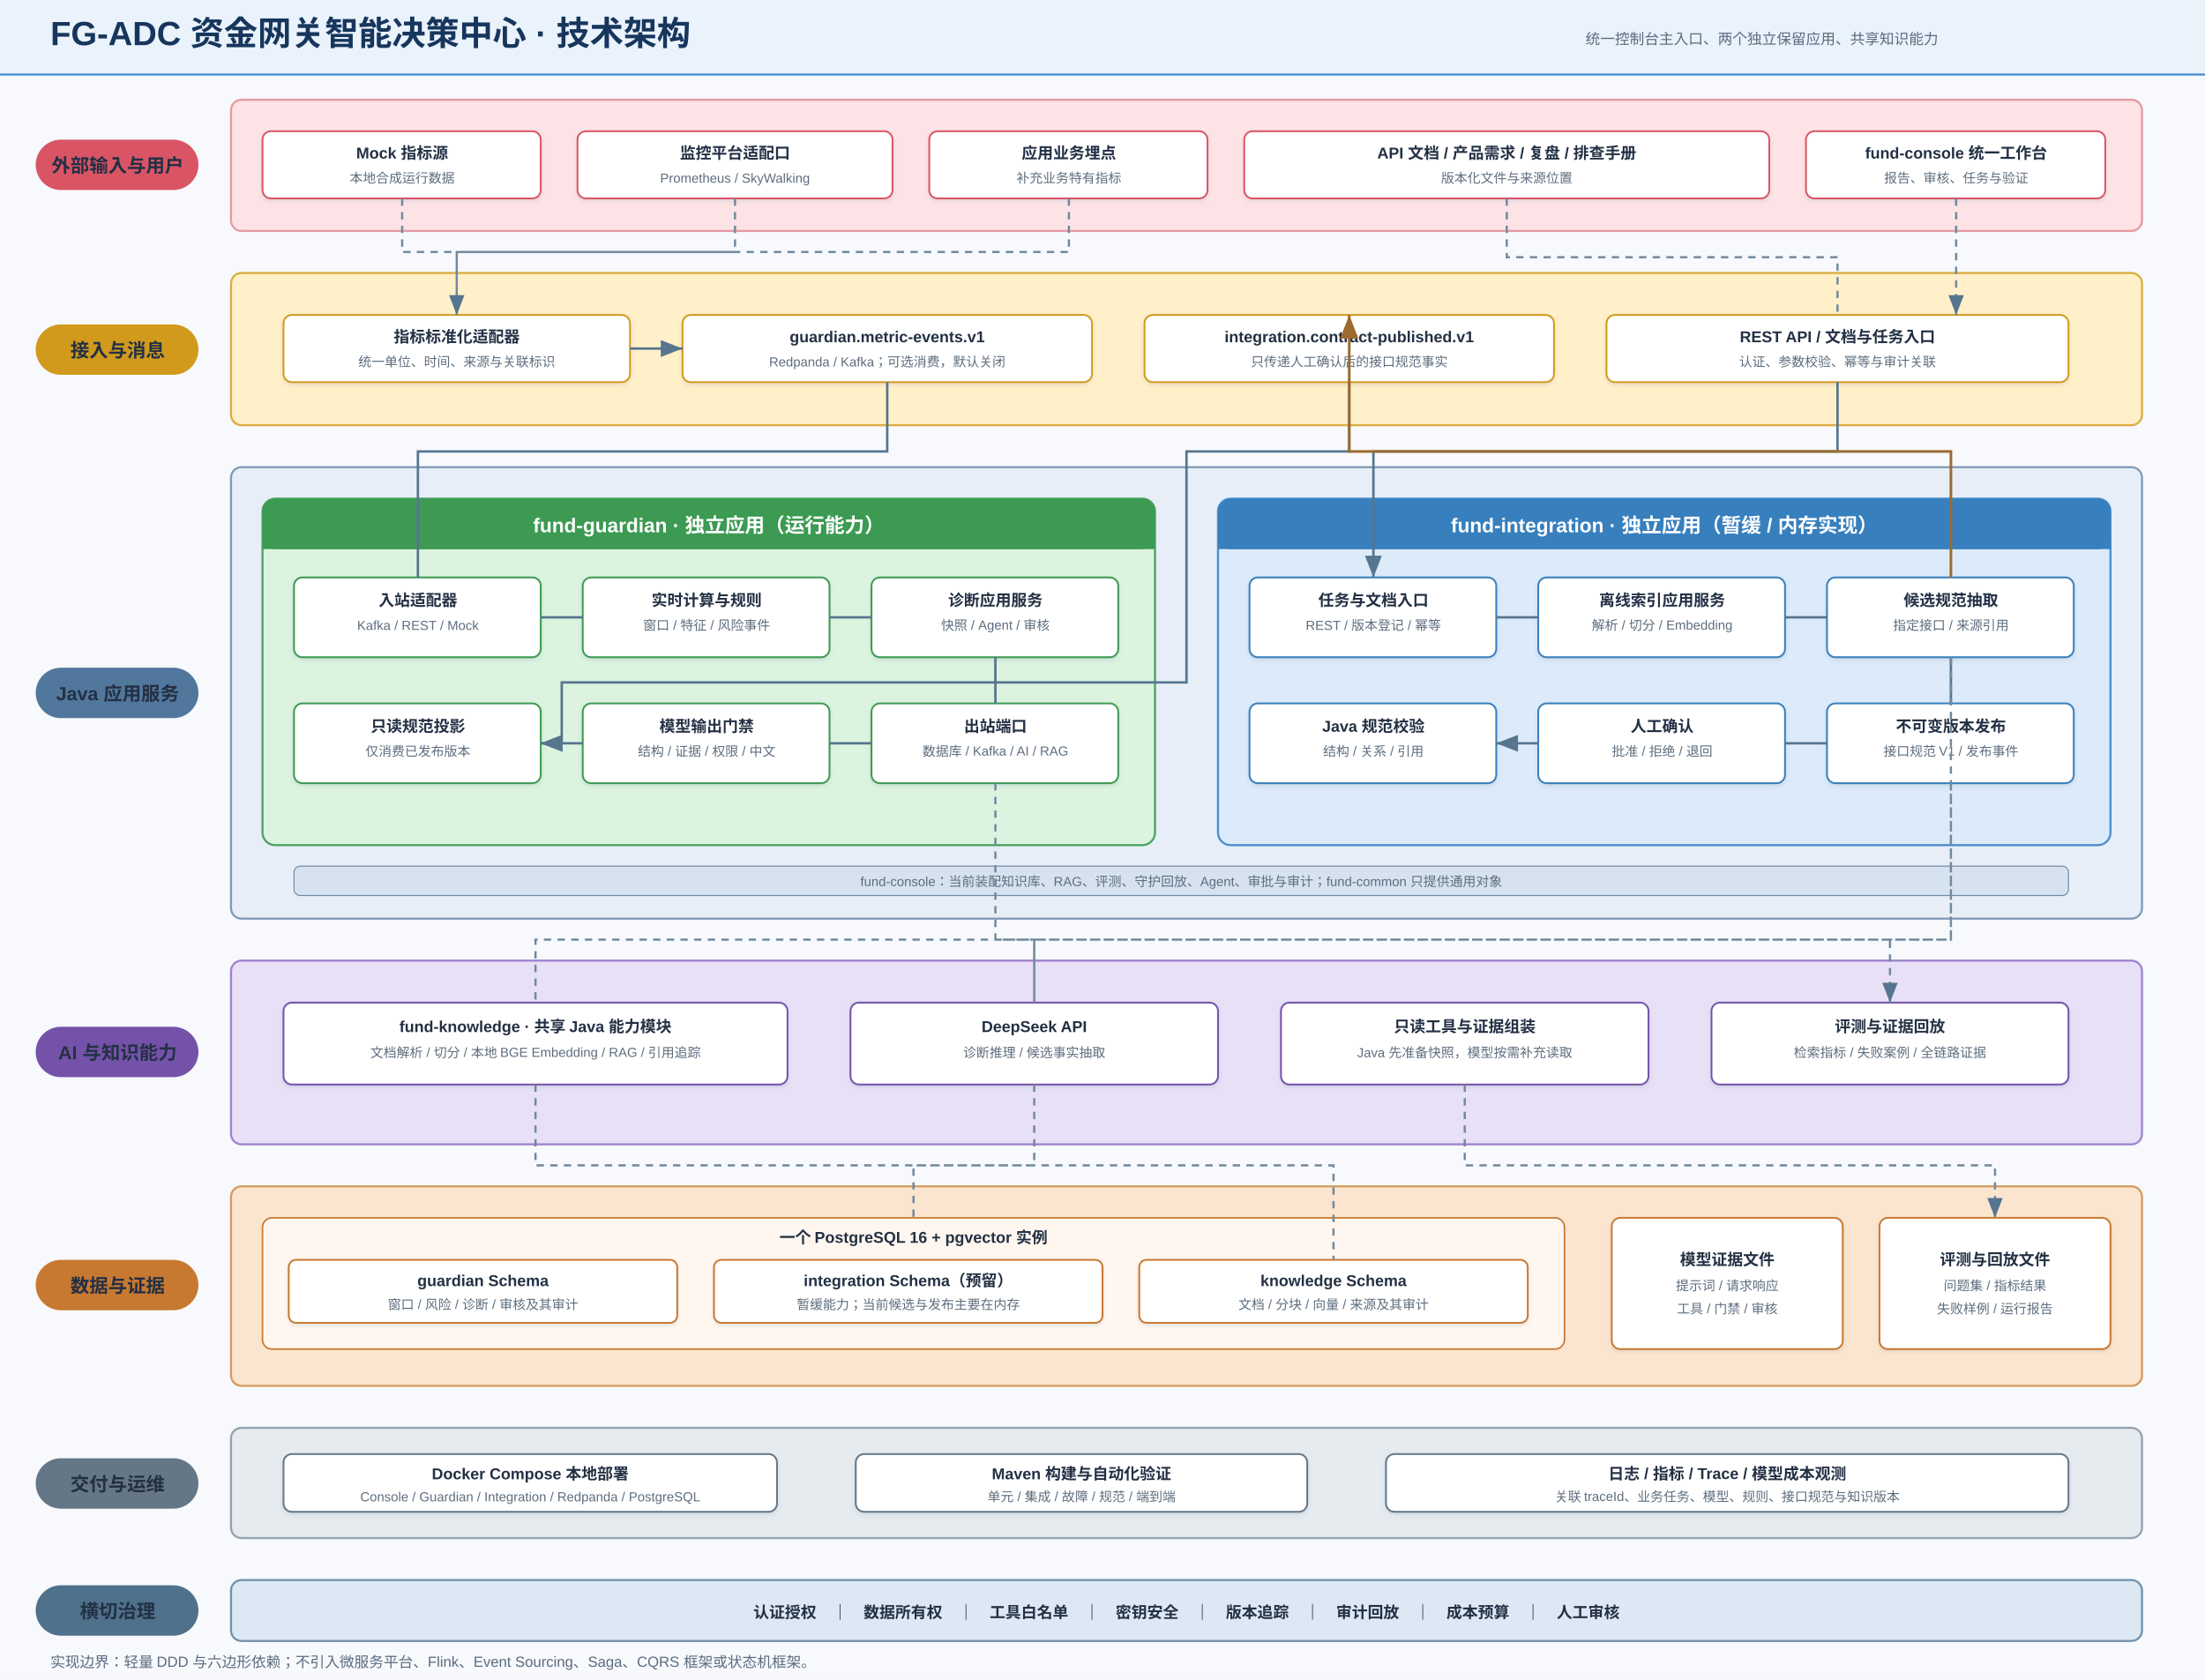
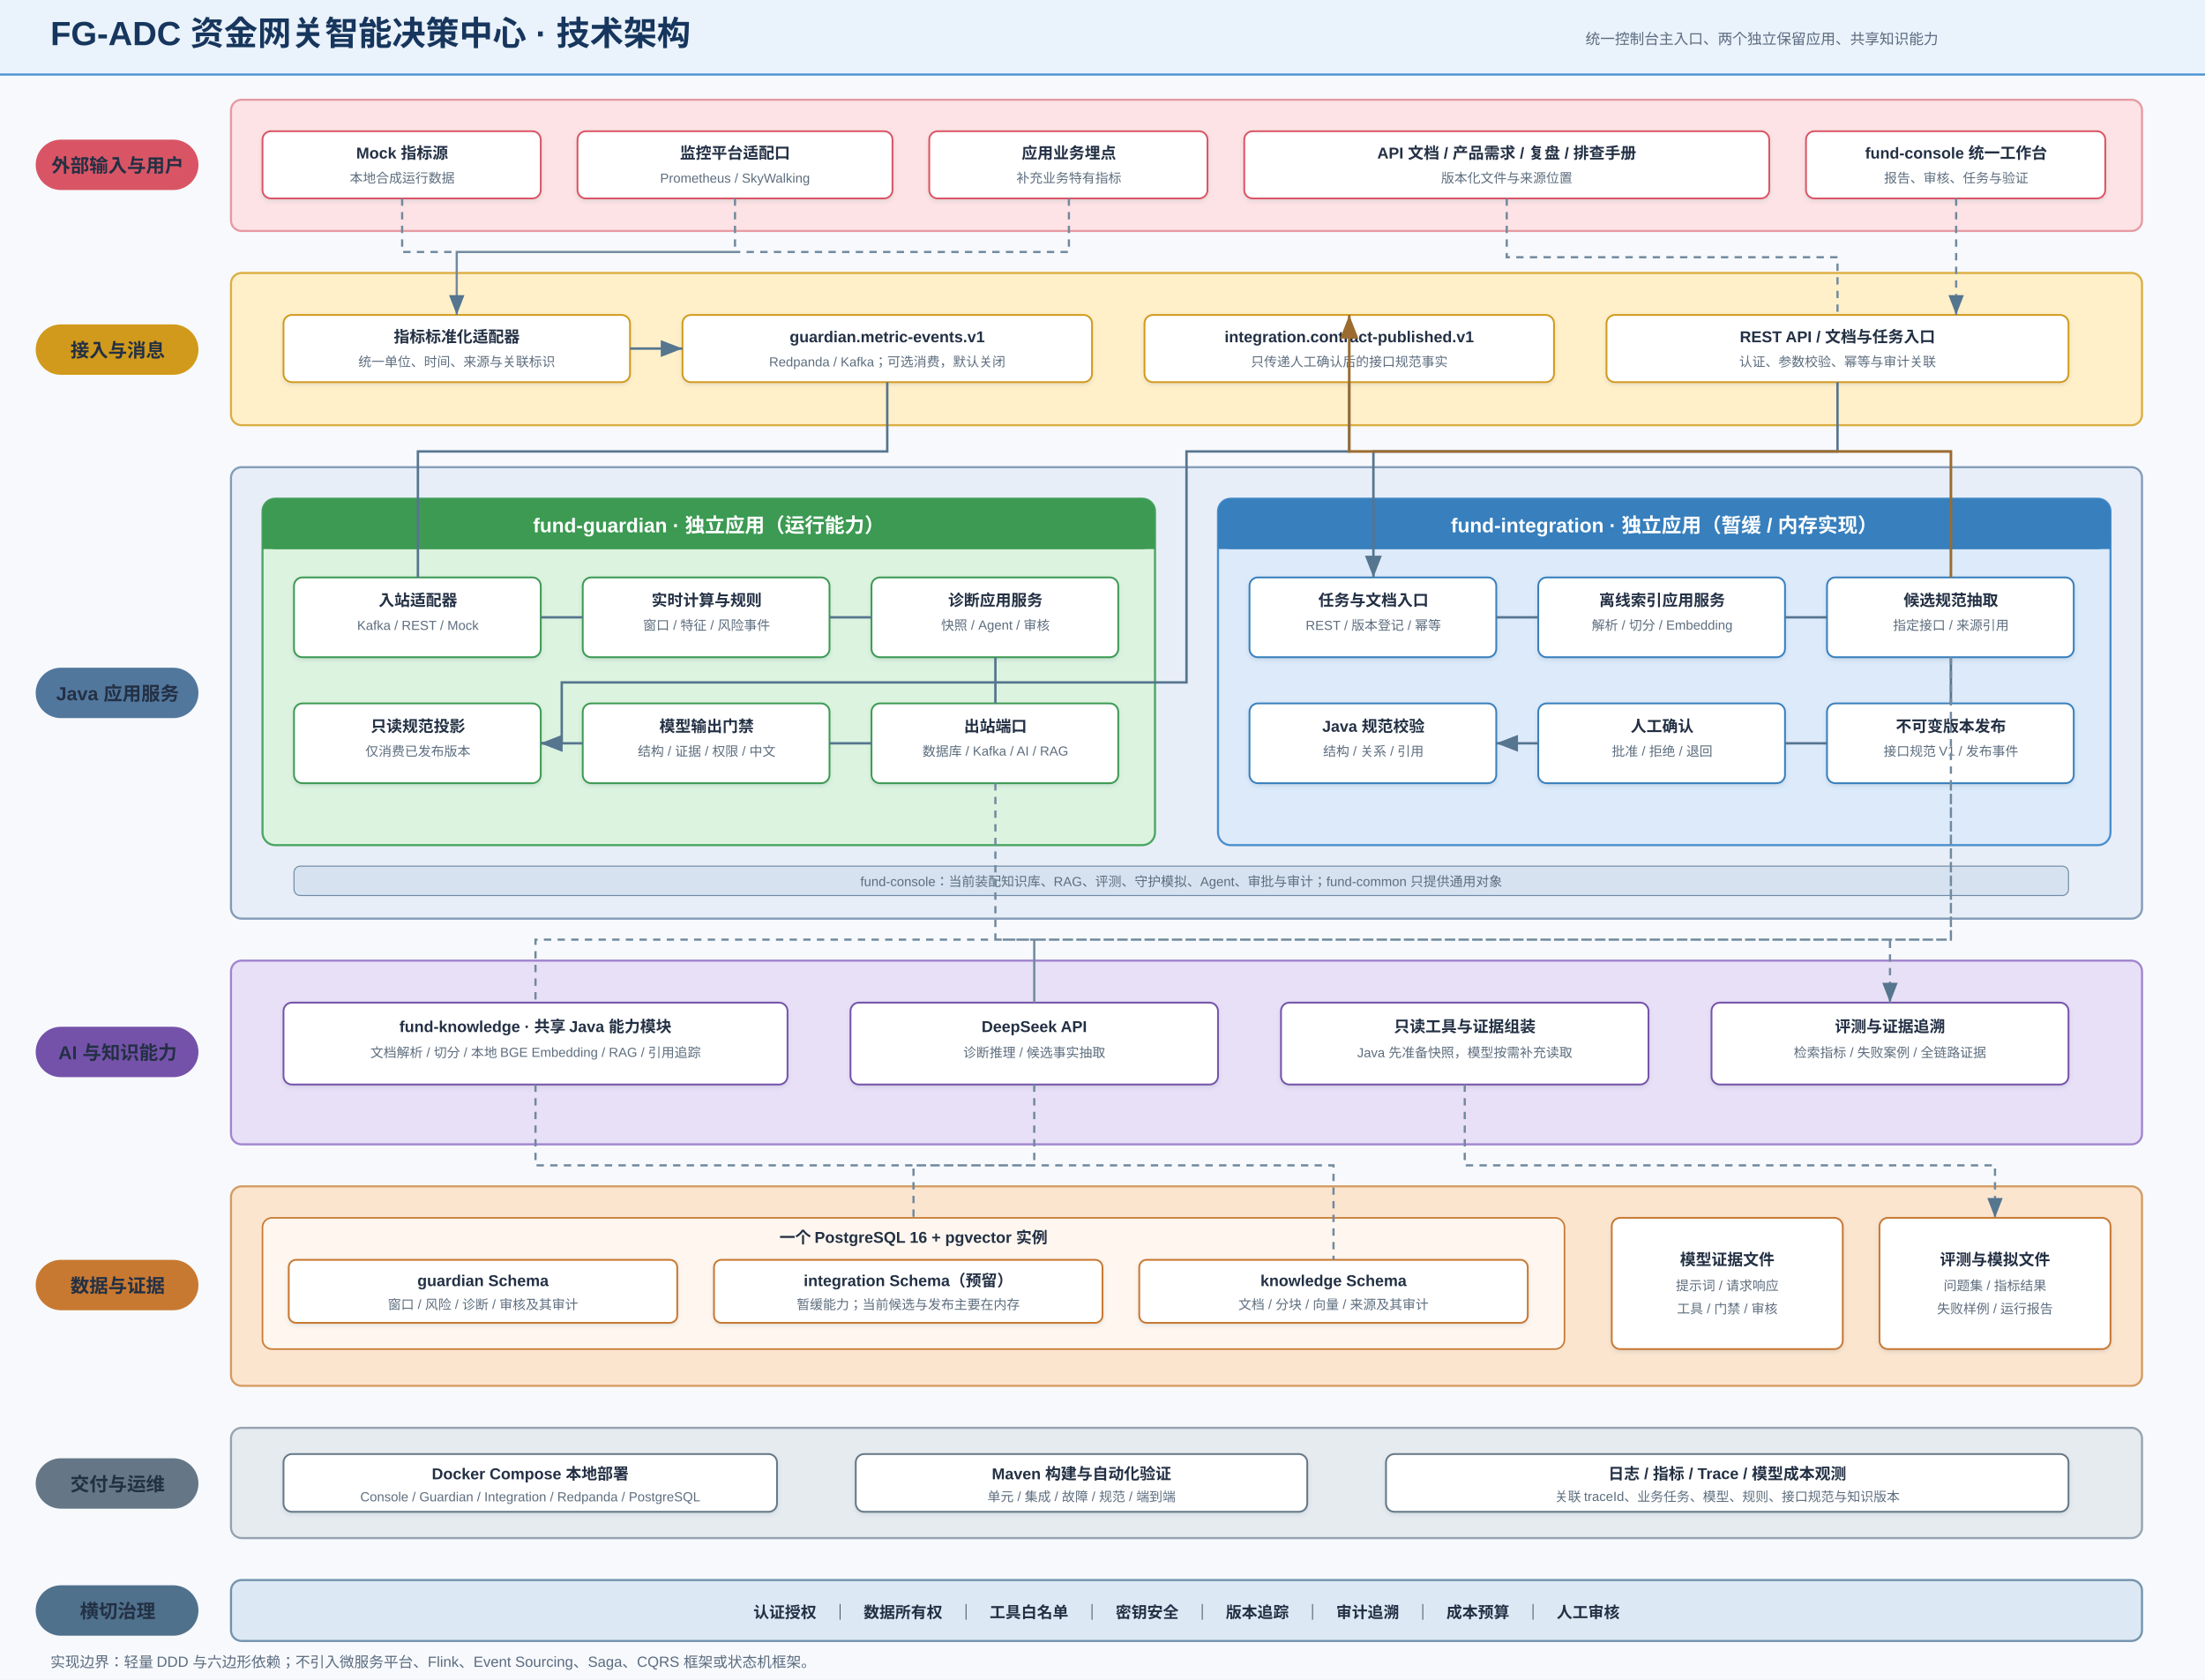
<svg xmlns="http://www.w3.org/2000/svg" width="2100" height="1600" viewBox="0 0 2100 1600">
  <defs>
    <style>
      text{font-family:Arial,'PingFang SC','Microsoft YaHei',sans-serif;fill:#233044}.title{font-size:32px;font-weight:700;fill:#17365d}.subtitle{font-size:14px;fill:#5b6b7f}.layerTitle{font-size:18px;font-weight:700}.domainTitle{font-size:19px;font-weight:700;fill:#fff}.cardTitle{font-size:15px;font-weight:700}.cardNote{font-size:12.5px;fill:#5d6d7e}.band{stroke-width:2}.card{fill:#fff;stroke-width:1.7;filter:url(#shadow)}.flow{stroke:#56758f;stroke-width:2.3;fill:none;marker-end:url(#arrow)}.dash{stroke:#71899e;stroke-width:2.1;stroke-dasharray:7 6;fill:none;marker-end:url(#arrow)}.event{stroke:#9b6b2f;stroke-width:2.5;fill:none;marker-end:url(#arrowGold)}
    </style>
    <filter id="shadow" x="-10%" y="-20%" width="120%" height="150%">
      <feDropShadow dx="0" dy="2" stdDeviation="2" flood-color="#55708a" flood-opacity=".15" />
    </filter>
    <marker id="arrow" markerWidth="10" markerHeight="10" refX="9" refY="3.5" orient="auto">
      <path d="M0,0L0,7L9,3.5z" fill="#56758f" />
    </marker>
    <marker id="arrowGold" markerWidth="10" markerHeight="10" refX="9" refY="3.5" orient="auto">
      <path d="M0,0L0,7L9,3.5z" fill="#9b6b2f" />
    </marker>
  </defs>
  <rect width="2100" height="1600" fill="#f7f9fc" />
  <rect width="2100" height="72" fill="#eaf2fb" />
  <rect y="70" width="2100" height="2" fill="#4b91d1" />
  <text x="48" y="43" class="title">FG-ADC 资金网关智能决策中心 · 技术架构</text>
  <text x="1510" y="42" class="subtitle">统一控制台主入口、两个独立保留应用、共享知识能力</text>
  <rect x="220" y="95" width="1820" height="125" rx="10" fill="#fde3e5" stroke="#e69aa3" class="band" />
  <rect x="34" y="133" width="155" height="48" rx="24" fill="#d95565" />
  <text x="112" y="164" text-anchor="middle" class="layerTitle" fill="#fff">外部输入与用户</text>
  <rect x="250" y="125" width="265" height="64" rx="8" stroke="#d95565" class="card" />
  <text x="383" y="151" text-anchor="middle" class="cardTitle">Mock 指标源</text>
  <text x="383" y="174" text-anchor="middle" class="cardNote">本地合成运行数据</text>
  <rect x="550" y="125" width="300" height="64" rx="8" stroke="#d95565" class="card" />
  <text x="700" y="151" text-anchor="middle" class="cardTitle">监控平台适配口</text>
  <text x="700" y="174" text-anchor="middle" class="cardNote">Prometheus / SkyWalking</text>
  <rect x="885" y="125" width="265" height="64" rx="8" stroke="#d95565" class="card" />
  <text x="1018" y="151" text-anchor="middle" class="cardTitle">应用业务埋点</text>
  <text x="1018" y="174" text-anchor="middle" class="cardNote">补充业务特有指标</text>
  <rect x="1185" y="125" width="500" height="64" rx="8" stroke="#d95565" class="card" />
  <text x="1435" y="151" text-anchor="middle" class="cardTitle">API 文档 / 产品需求 / 复盘 / 排查手册</text>
  <text x="1435" y="174" text-anchor="middle" class="cardNote">版本化文件与来源位置</text>
  <rect x="1720" y="125" width="285" height="64" rx="8" stroke="#d95565" class="card" />
  <text x="1863" y="151" text-anchor="middle" class="cardTitle">fund-console 统一工作台</text>
  <text x="1863" y="174" text-anchor="middle" class="cardNote">报告、审核、任务与验证</text>
  <rect x="220" y="260" width="1820" height="145" rx="10" fill="#fff0c9" stroke="#dcae42" class="band" />
  <rect x="34" y="309" width="155" height="48" rx="24" fill="#d19a1c" />
  <text x="112" y="340" text-anchor="middle" class="layerTitle" fill="#fff">接入与消息</text>
  <rect x="270" y="300" width="330" height="64" rx="8" stroke="#d19a1c" class="card" />
  <text x="435" y="326" text-anchor="middle" class="cardTitle">指标标准化适配器</text>
  <text x="435" y="349" text-anchor="middle" class="cardNote">统一单位、时间、来源与关联标识</text>
  <rect x="650" y="300" width="390" height="64" rx="8" stroke="#d19a1c" class="card" />
  <text x="845" y="326" text-anchor="middle" class="cardTitle">guardian.metric-events.v1</text>
  <text x="845" y="349" text-anchor="middle" class="cardNote">Redpanda / Kafka；可选消费，默认关闭</text>
  <rect x="1090" y="300" width="390" height="64" rx="8" stroke="#d19a1c" class="card" />
  <text x="1285" y="326" text-anchor="middle" class="cardTitle">integration.contract-published.v1</text>
  <text x="1285" y="349" text-anchor="middle" class="cardNote">只传递人工确认后的接口规范事实</text>
  <rect x="1530" y="300" width="440" height="64" rx="8" stroke="#d19a1c" class="card" />
  <text x="1750" y="326" text-anchor="middle" class="cardTitle">REST API / 文档与任务入口</text>
  <text x="1750" y="349" text-anchor="middle" class="cardNote">认证、参数校验、幂等与审计关联</text>
  <path d="M383 189V240H435V300 M700 189V240H435V300 M1018 189V240H435V300" class="dash" />
  <path d="M600 332H650" class="flow" />
  <path d="M1435 189V245H1750V300 M1863 189V300" class="dash" />
  <rect x="220" y="445" width="1820" height="430" rx="10" fill="#e8eef7" stroke="#829bb8" class="band" />
  <rect x="34" y="636" width="155" height="48" rx="24" fill="#52779d" />
  <text x="112" y="667" text-anchor="middle" class="layerTitle" fill="#fff">Java 应用服务</text>
  <rect x="250" y="475" width="850" height="330" rx="12" fill="#dcf3df" stroke="#4ba563" stroke-width="2" />
  <rect x="250" y="475" width="850" height="48" rx="12" fill="#3c9a52" />
  <rect x="250" y="511" width="850" height="12" fill="#3c9a52" />
  <text x="675" y="507" text-anchor="middle" class="domainTitle">fund-guardian · 独立应用（运行能力）</text>
  <rect x="280" y="550" width="235" height="76" rx="8" stroke="#3c9a52" class="card" />
  <text x="398" y="577" text-anchor="middle" class="cardTitle">入站适配器</text>
  <text x="398" y="600" text-anchor="middle" class="cardNote">Kafka / REST / Mock</text>
  <rect x="555" y="550" width="235" height="76" rx="8" stroke="#3c9a52" class="card" />
  <text x="673" y="577" text-anchor="middle" class="cardTitle">实时计算与规则</text>
  <text x="673" y="600" text-anchor="middle" class="cardNote">窗口 / 特征 / 风险事件</text>
  <rect x="830" y="550" width="235" height="76" rx="8" stroke="#3c9a52" class="card" />
  <text x="948" y="577" text-anchor="middle" class="cardTitle">诊断应用服务</text>
  <text x="948" y="600" text-anchor="middle" class="cardNote">快照 / Agent / 审核</text>
  <rect x="280" y="670" width="235" height="76" rx="8" stroke="#3c9a52" class="card" />
  <text x="398" y="697" text-anchor="middle" class="cardTitle">只读规范投影</text>
  <text x="398" y="720" text-anchor="middle" class="cardNote">仅消费已发布版本</text>
  <rect x="555" y="670" width="235" height="76" rx="8" stroke="#3c9a52" class="card" />
  <text x="673" y="697" text-anchor="middle" class="cardTitle">模型输出门禁</text>
  <text x="673" y="720" text-anchor="middle" class="cardNote">结构 / 证据 / 权限 / 中文</text>
  <rect x="830" y="670" width="235" height="76" rx="8" stroke="#3c9a52" class="card" />
  <text x="948" y="697" text-anchor="middle" class="cardTitle">出站端口</text>
  <text x="948" y="720" text-anchor="middle" class="cardNote">数据库 / Kafka / AI / RAG</text>
  <path d="M515 588H555 M790 588H830 M948 626V670 M830 708H790 M555 708H515" class="flow" />
  <rect x="1160" y="475" width="850" height="330" rx="12" fill="#dceafa" stroke="#4a8fce" stroke-width="2" />
  <rect x="1160" y="475" width="850" height="48" rx="12" fill="#377fbd" />
  <rect x="1160" y="511" width="850" height="12" fill="#377fbd" />
  <text x="1585" y="507" text-anchor="middle" class="domainTitle">fund-integration · 独立应用（暂缓 / 内存实现）</text>
  <rect x="1190" y="550" width="235" height="76" rx="8" stroke="#377fbd" class="card" />
  <text x="1308" y="577" text-anchor="middle" class="cardTitle">任务与文档入口</text>
  <text x="1308" y="600" text-anchor="middle" class="cardNote">REST / 版本登记 / 幂等</text>
  <rect x="1465" y="550" width="235" height="76" rx="8" stroke="#377fbd" class="card" />
  <text x="1583" y="577" text-anchor="middle" class="cardTitle">离线索引应用服务</text>
  <text x="1583" y="600" text-anchor="middle" class="cardNote">解析 / 切分 / Embedding</text>
  <rect x="1740" y="550" width="235" height="76" rx="8" stroke="#377fbd" class="card" />
  <text x="1858" y="577" text-anchor="middle" class="cardTitle">候选规范抽取</text>
  <text x="1858" y="600" text-anchor="middle" class="cardNote">指定接口 / 来源引用</text>
  <rect x="1190" y="670" width="235" height="76" rx="8" stroke="#377fbd" class="card" />
  <text x="1308" y="697" text-anchor="middle" class="cardTitle">Java 规范校验</text>
  <text x="1308" y="720" text-anchor="middle" class="cardNote">结构 / 关系 / 引用</text>
  <rect x="1465" y="670" width="235" height="76" rx="8" stroke="#377fbd" class="card" />
  <text x="1583" y="697" text-anchor="middle" class="cardTitle">人工确认</text>
  <text x="1583" y="720" text-anchor="middle" class="cardNote">批准 / 拒绝 / 退回</text>
  <rect x="1740" y="670" width="235" height="76" rx="8" stroke="#377fbd" class="card" />
  <text x="1858" y="697" text-anchor="middle" class="cardTitle">不可变版本发布</text>
  <text x="1858" y="720" text-anchor="middle" class="cardNote">接口规范 V1 / 发布事件</text>
  <path d="M1425 588H1465 M1700 588H1740 M1858 626V670 M1740 708H1700 M1465 708H1425" class="flow" />
  <rect x="280" y="825" width="1690" height="28" rx="6" fill="#d6e2ef" stroke="#708aa4" />
-   <text x="1125" y="844" text-anchor="middle" class="cardNote">fund-console：当前装配知识库、RAG、评测、守护回放、Agent、审批与审计；fund-common 只提供通用对象</text>
+   <text x="1125" y="844" text-anchor="middle" class="cardNote">fund-console：当前装配知识库、RAG、评测、守护模拟、Agent、审批与审计；fund-common 只提供通用对象</text>
  <path d="M845 364V430H398V550 M1750 364V430H1308V550" class="flow" />
  <path d="M1285 364V430H1130V650H535V708H515" class="flow" />
  <path d="M1858 550V430H1285V300" class="event" />
  <rect x="220" y="915" width="1820" height="175" rx="10" fill="#e8e0f6" stroke="#a184cf" class="band" />
  <rect x="34" y="978" width="155" height="48" rx="24" fill="#7552aa" />
  <text x="112" y="1009" text-anchor="middle" class="layerTitle" fill="#fff">AI 与知识能力</text>
  <rect x="270" y="955" width="480" height="78" rx="8" stroke="#7552aa" class="card" />
  <text x="510" y="983" text-anchor="middle" class="cardTitle">fund-knowledge · 共享 Java 能力模块</text>
  <text x="510" y="1007" text-anchor="middle" class="cardNote">文档解析 / 切分 / 本地 BGE Embedding / RAG / 引用追踪</text>
  <rect x="810" y="955" width="350" height="78" rx="8" stroke="#7552aa" class="card" />
  <text x="985" y="983" text-anchor="middle" class="cardTitle">DeepSeek API</text>
  <text x="985" y="1007" text-anchor="middle" class="cardNote">诊断推理 / 候选事实抽取</text>
  <rect x="1220" y="955" width="350" height="78" rx="8" stroke="#7552aa" class="card" />
  <text x="1395" y="983" text-anchor="middle" class="cardTitle">只读工具与证据组装</text>
  <text x="1395" y="1007" text-anchor="middle" class="cardNote">Java 先准备快照，模型按需补充读取</text>
  <rect x="1630" y="955" width="340" height="78" rx="8" stroke="#7552aa" class="card" />
-   <text x="1800" y="983" text-anchor="middle" class="cardTitle">评测与证据回放</text>
+   <text x="1800" y="983" text-anchor="middle" class="cardTitle">评测与证据追溯</text>
  <text x="1800" y="1007" text-anchor="middle" class="cardNote">检索指标 / 失败案例 / 全链路证据</text>
  <path d="M948 746V895H510V955 M948 746V895H985V955 M1858 746V895H510V955 M1858 626V895H985V955 M1858 746V895H1800V955" class="dash" />
  <rect x="220" y="1130" width="1820" height="190" rx="10" fill="#fce5cf" stroke="#d59b62" class="band" />
  <rect x="34" y="1200" width="155" height="48" rx="24" fill="#c87931" />
  <text x="112" y="1231" text-anchor="middle" class="layerTitle" fill="#fff">数据与证据</text>
  <rect x="250" y="1160" width="1240" height="125" rx="9" fill="#fff7ef" stroke="#c87931" stroke-width="1.5" />
  <text x="870" y="1184" text-anchor="middle" class="cardTitle">一个 PostgreSQL 16 + pgvector 实例</text>
  <rect x="275" y="1200" width="370" height="60" rx="7" stroke="#c87931" class="card" />
  <text x="460" y="1225" text-anchor="middle" class="cardTitle">guardian Schema</text>
  <text x="460" y="1247" text-anchor="middle" class="cardNote">窗口 / 风险 / 诊断 / 审核及其审计</text>
  <rect x="680" y="1200" width="370" height="60" rx="7" stroke="#c87931" class="card" />
  <text x="865" y="1225" text-anchor="middle" class="cardTitle">integration Schema（预留）</text>
  <text x="865" y="1247" text-anchor="middle" class="cardNote">暂缓能力；当前候选与发布主要在内存</text>
  <rect x="1085" y="1200" width="370" height="60" rx="7" stroke="#c87931" class="card" />
  <text x="1270" y="1225" text-anchor="middle" class="cardTitle">knowledge Schema</text>
  <text x="1270" y="1247" text-anchor="middle" class="cardNote">文档 / 分块 / 向量 / 来源及其审计</text>
  <rect x="1535" y="1160" width="220" height="125" rx="8" stroke="#c87931" class="card" />
  <text x="1645" y="1205" text-anchor="middle" class="cardTitle">模型证据文件</text>
  <text x="1645" y="1229" text-anchor="middle" class="cardNote">提示词 / 请求响应</text>
  <text x="1645" y="1251" text-anchor="middle" class="cardNote">工具 / 门禁 / 审核</text>
  <rect x="1790" y="1160" width="220" height="125" rx="8" stroke="#c87931" class="card" />
-   <text x="1900" y="1205" text-anchor="middle" class="cardTitle">评测与回放文件</text>
+   <text x="1900" y="1205" text-anchor="middle" class="cardTitle">评测与模拟文件</text>
  <text x="1900" y="1229" text-anchor="middle" class="cardNote">问题集 / 指标结果</text>
  <text x="1900" y="1251" text-anchor="middle" class="cardNote">失败样例 / 运行报告</text>
  <path d="M510 1033V1110H1270V1200 M985 1033V1110H870V1160 M1395 1033V1110H1900V1160" class="dash" />
  <rect x="220" y="1360" width="1820" height="105" rx="10" fill="#e6ebf0" stroke="#95a3b0" class="band" />
  <rect x="34" y="1389" width="155" height="48" rx="24" fill="#657786" />
  <text x="112" y="1420" text-anchor="middle" class="layerTitle" fill="#fff">交付与运维</text>
  <rect x="270" y="1385" width="470" height="55" rx="8" stroke="#657786" class="card" />
  <text x="505" y="1409" text-anchor="middle" class="cardTitle">Docker Compose 本地部署</text>
  <text x="505" y="1430" text-anchor="middle" class="cardNote">Console / Guardian / Integration / Redpanda / PostgreSQL</text>
  <rect x="815" y="1385" width="430" height="55" rx="8" stroke="#657786" class="card" />
  <text x="1030" y="1409" text-anchor="middle" class="cardTitle">Maven 构建与自动化验证</text>
  <text x="1030" y="1430" text-anchor="middle" class="cardNote">单元 / 集成 / 故障 / 规范 / 端到端</text>
  <rect x="1320" y="1385" width="650" height="55" rx="8" stroke="#657786" class="card" />
  <text x="1645" y="1409" text-anchor="middle" class="cardTitle">日志 / 指标 / Trace / 模型成本观测</text>
  <text x="1645" y="1430" text-anchor="middle" class="cardNote">关联 traceId、业务任务、模型、规则、接口规范与知识版本</text>
  <rect x="220" y="1505" width="1820" height="58" rx="10" fill="#dce8f3" stroke="#7393ad" stroke-width="2" />
  <rect x="34" y="1510" width="155" height="48" rx="24" fill="#4f718c" />
  <text x="112" y="1541" text-anchor="middle" class="layerTitle" fill="#fff">横切治理</text>
-   <text x="1130" y="1541" text-anchor="middle" class="cardTitle">认证授权　｜　数据所有权　｜　工具白名单　｜　密钥安全　｜　版本追踪　｜　审计回放　｜　成本预算　｜　人工审核</text>
+   <text x="1130" y="1541" text-anchor="middle" class="cardTitle">认证授权　｜　数据所有权　｜　工具白名单　｜　密钥安全　｜　版本追踪　｜　审计追溯　｜　成本预算　｜　人工审核</text>
  <text x="48" y="1588" class="subtitle">实现边界：轻量 DDD 与六边形依赖；不引入微服务平台、Flink、Event Sourcing、Saga、CQRS 框架或状态机框架。</text>
</svg>
